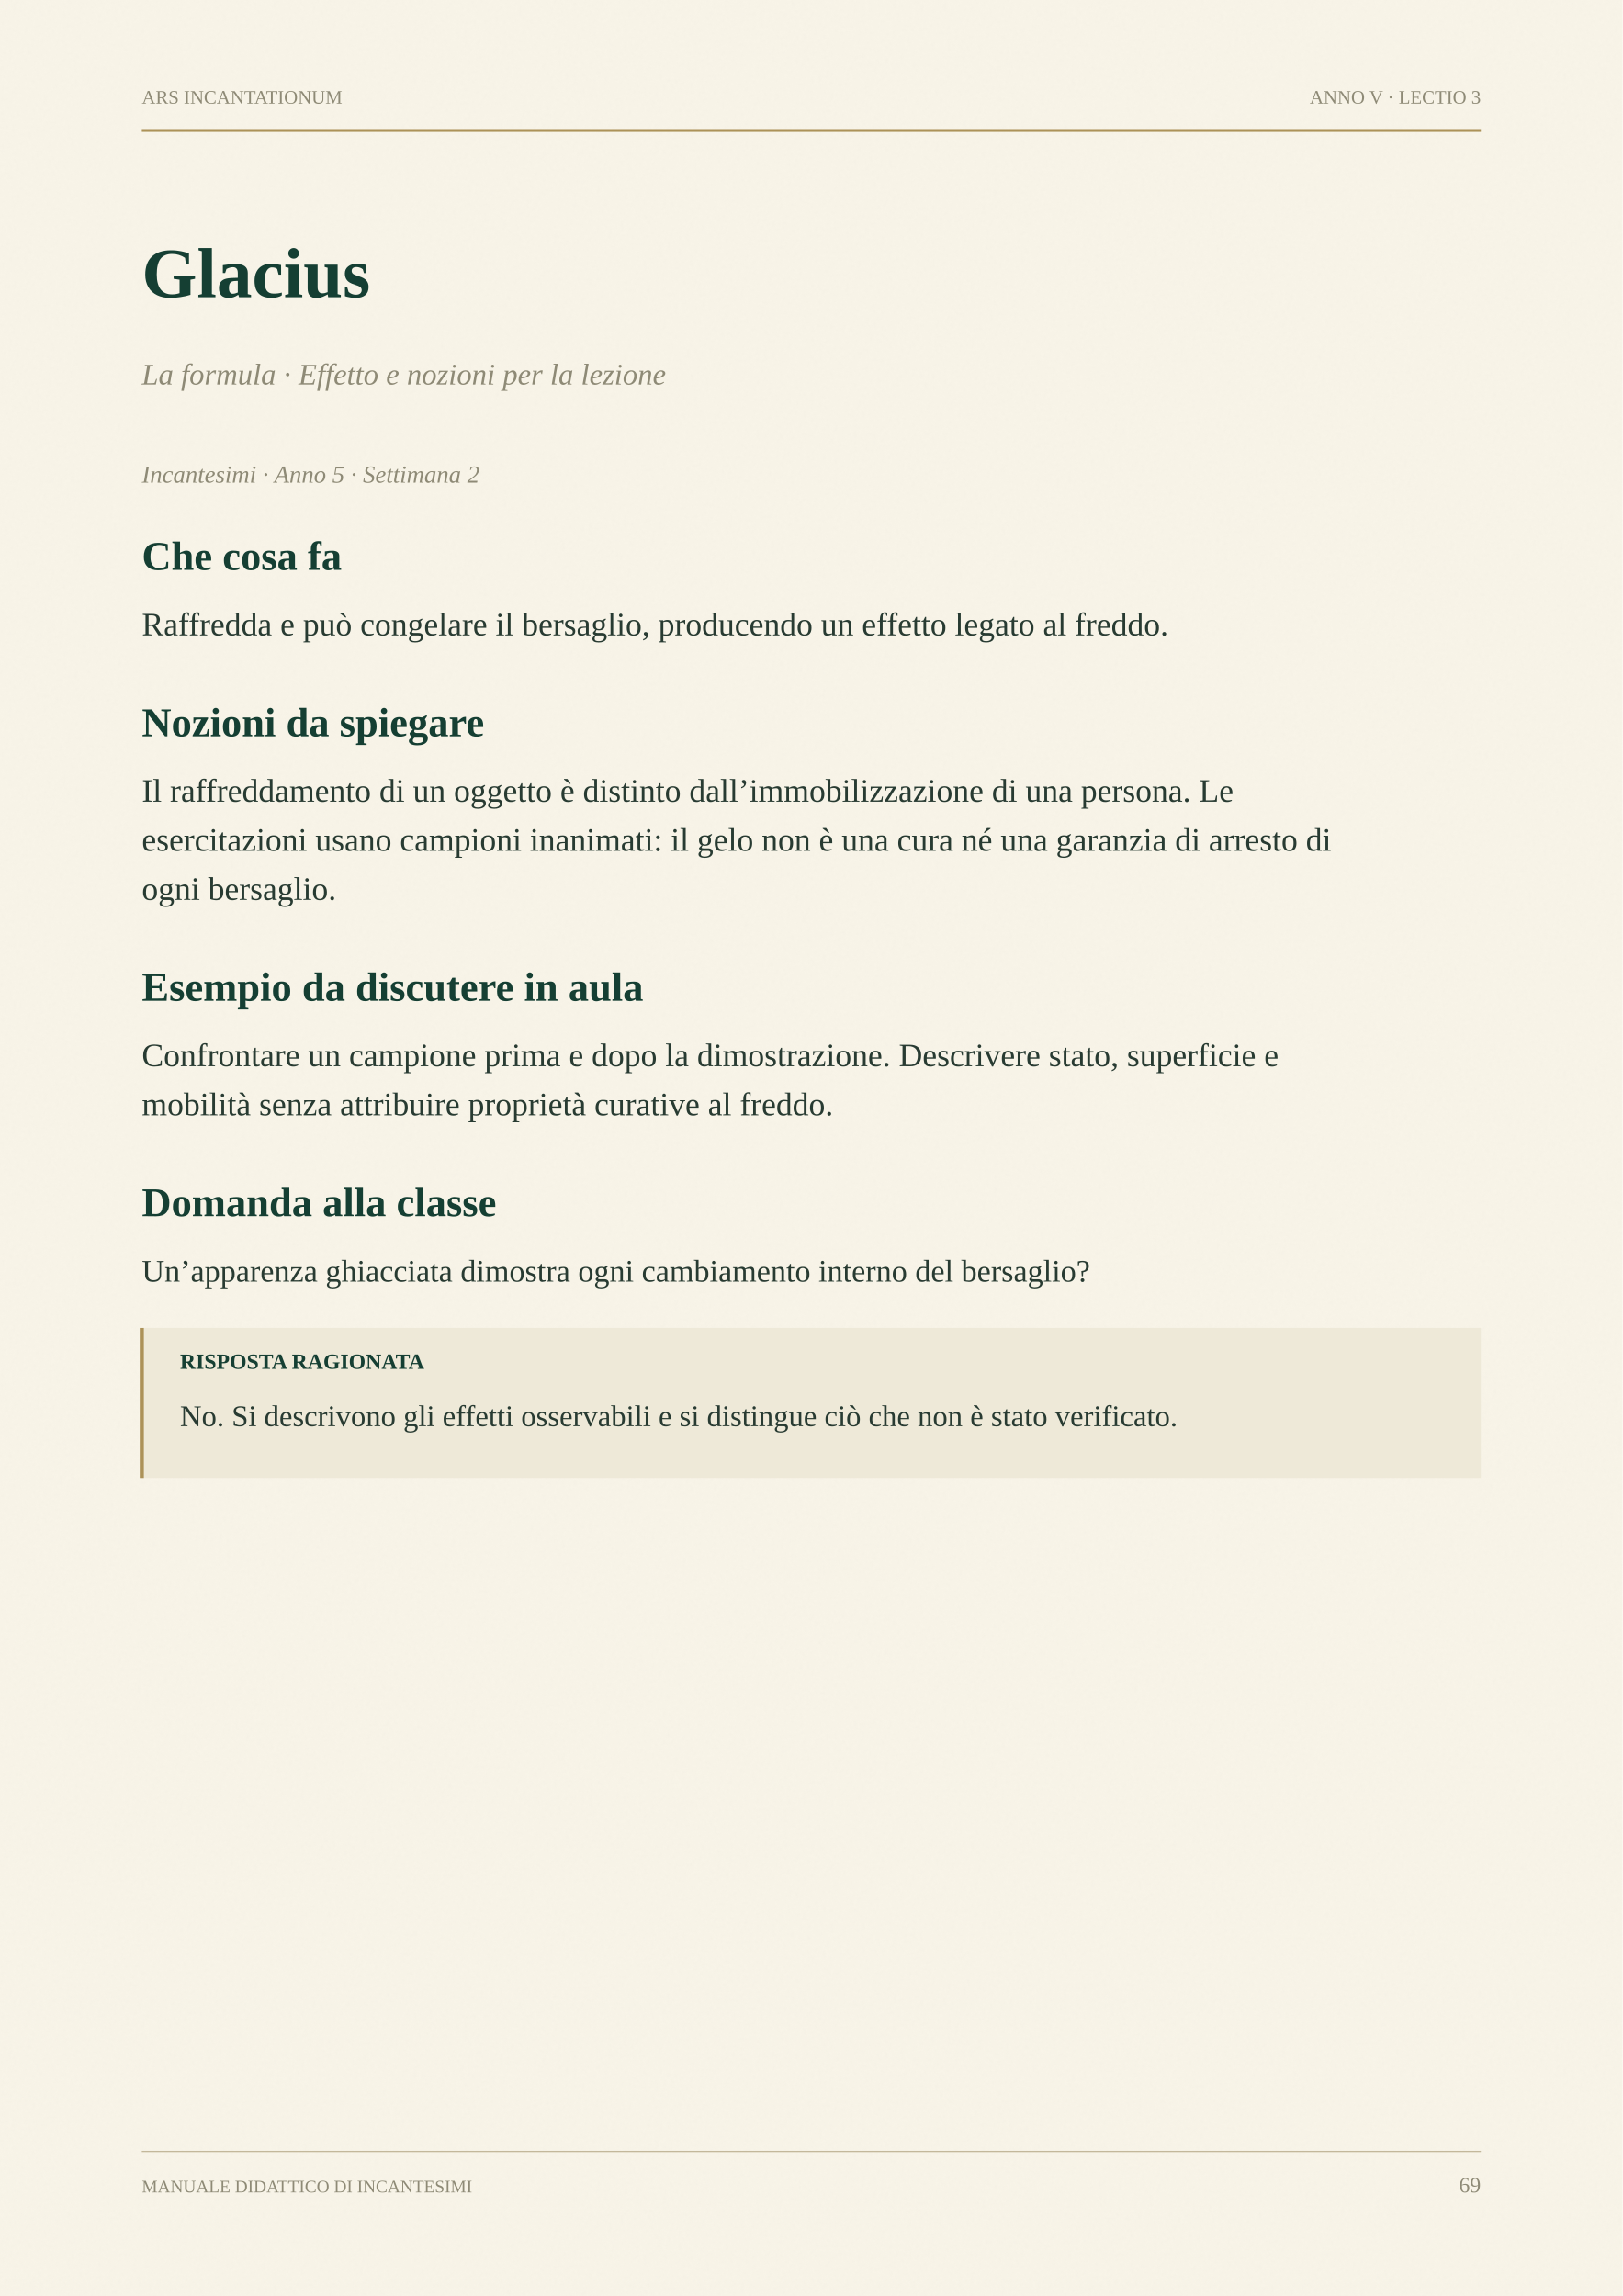
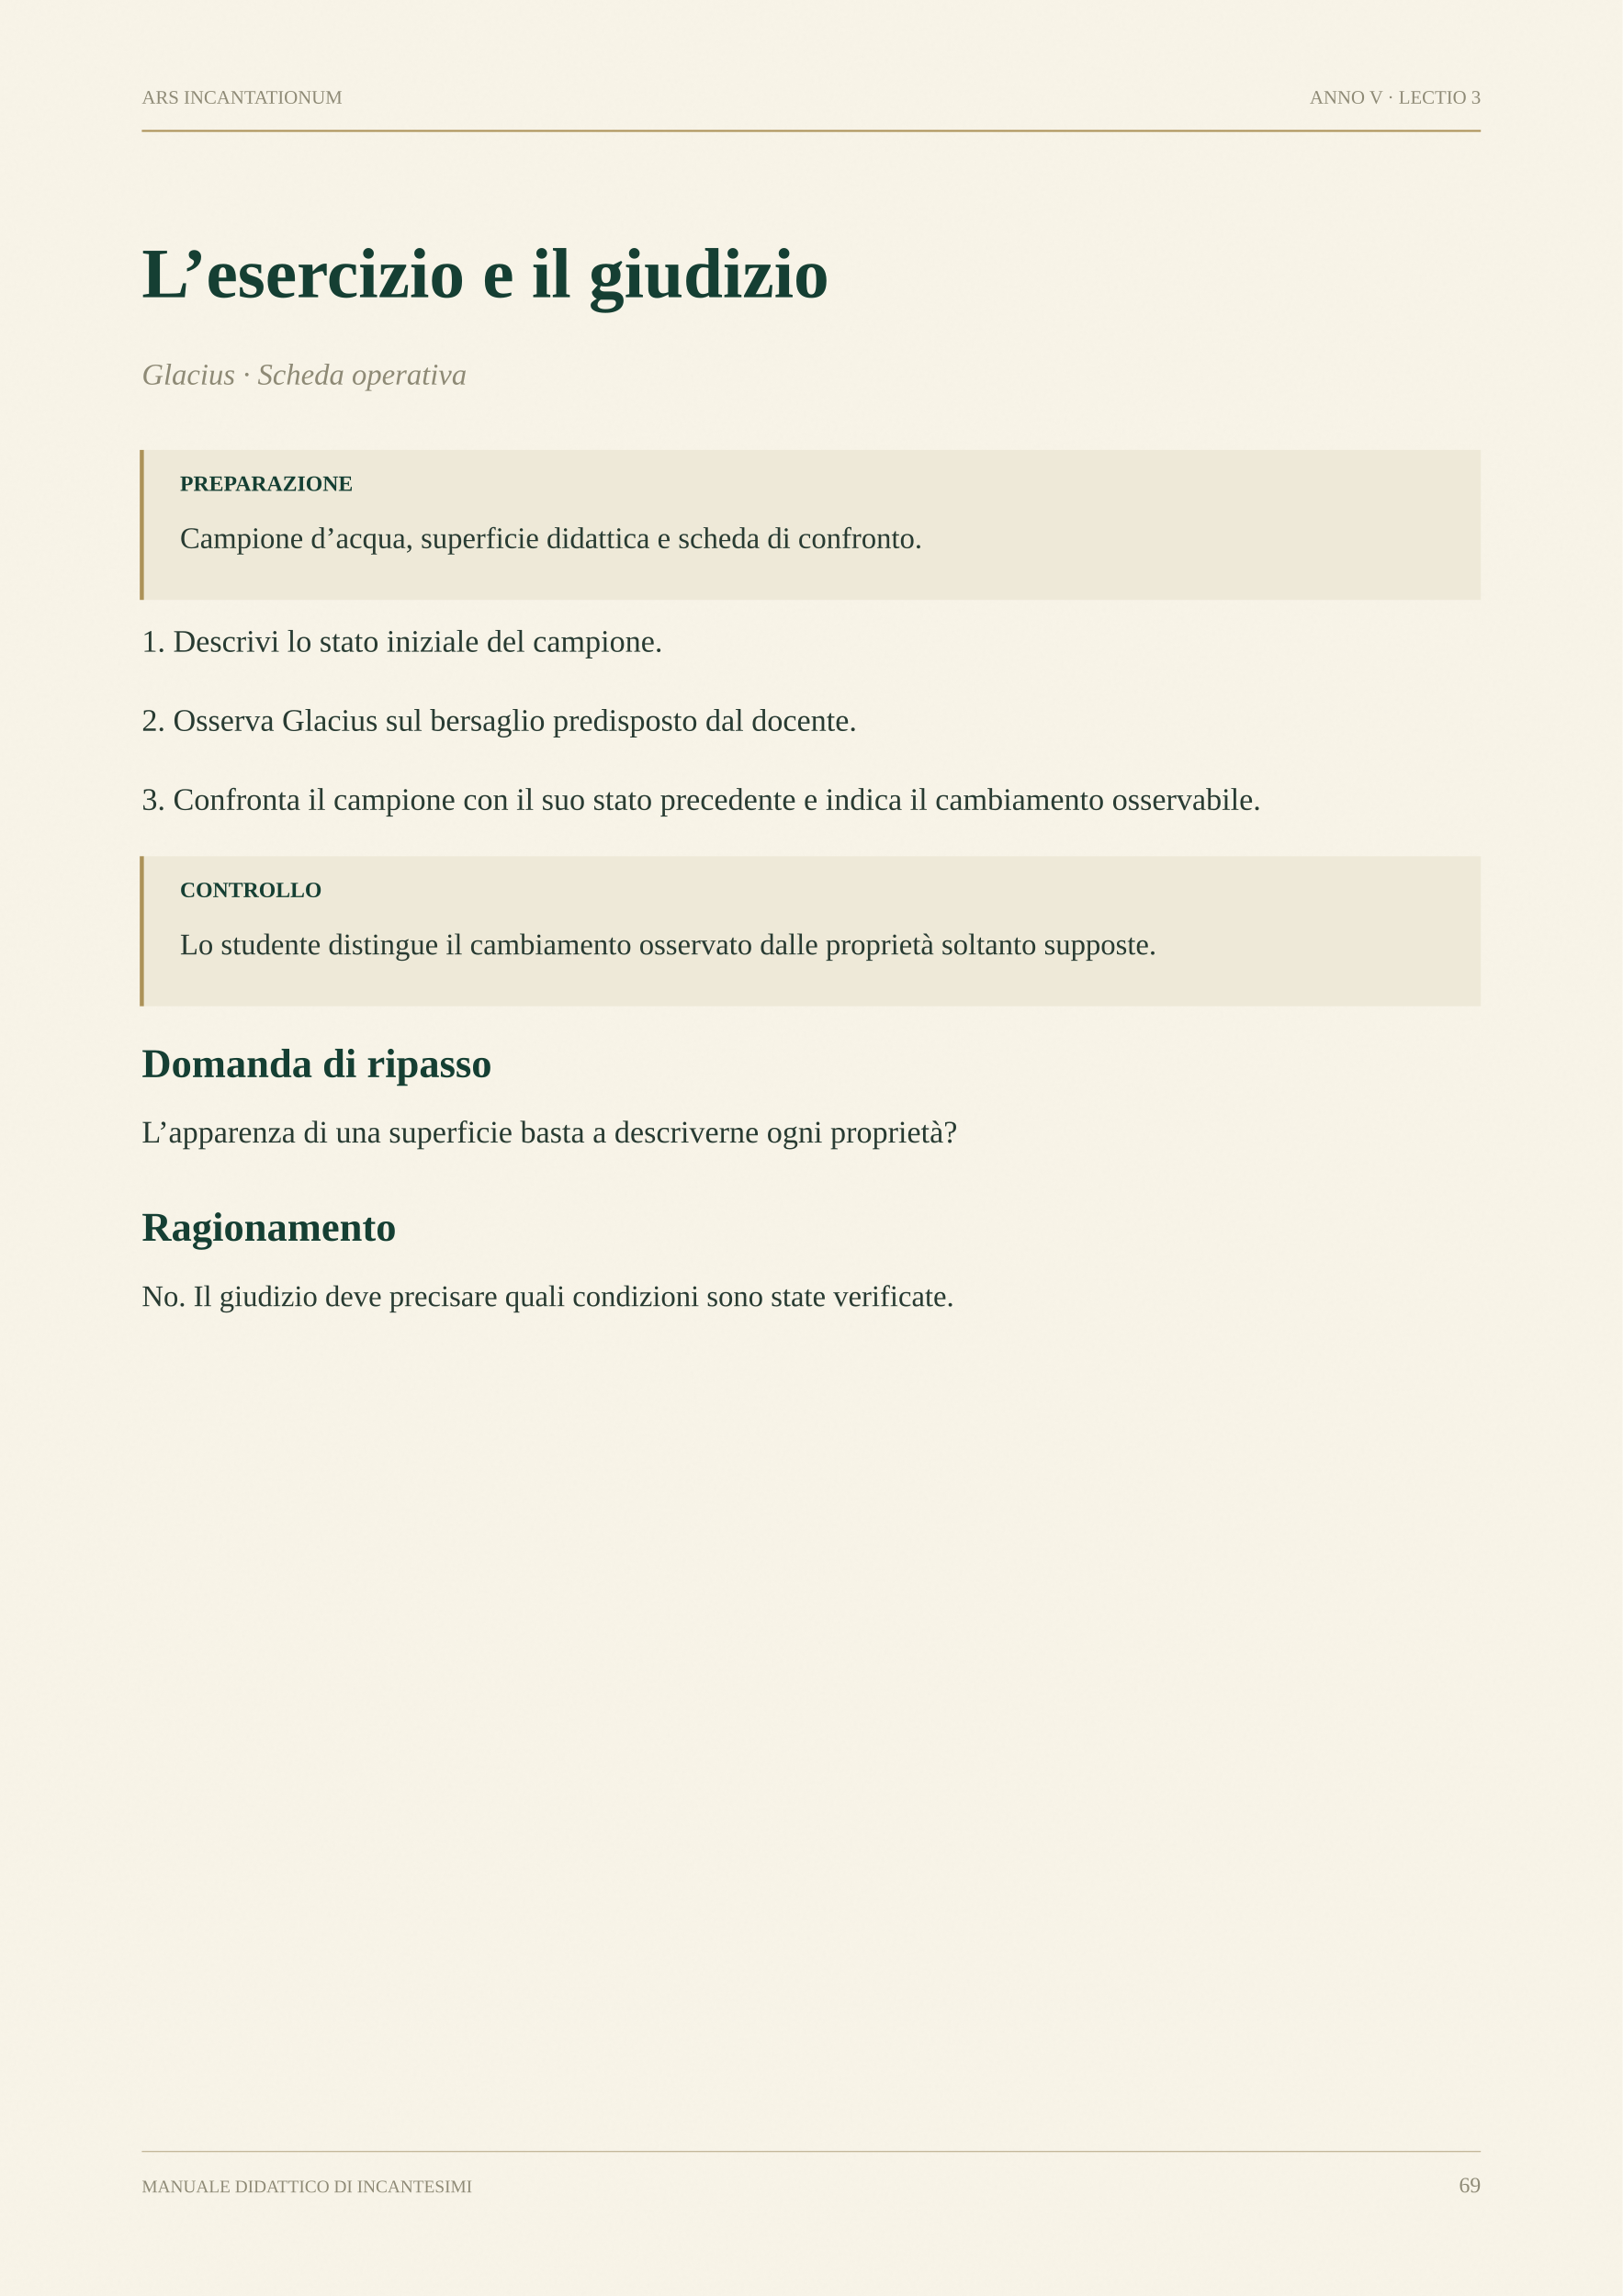
<svg xmlns="http://www.w3.org/2000/svg" width="595" height="842" viewBox="0 0 595 842">
  <defs>
    <filter id="grain">
      <feTurbulence type="fractalNoise" baseFrequency=".7" numOctaves="3" stitchTiles="stitch" />
      <feColorMatrix type="saturate" values="0" />
    </filter>
    <pattern id="paper" width="595" height="842" patternUnits="userSpaceOnUse">
      <rect width="595" height="842" filter="url(#grain)" opacity=".17" />
    </pattern>
    <linearGradient id="leather">
      <stop stop-color="#06271b" />
      <stop offset=".12" stop-color="#17583a" />
      <stop offset=".6" stop-color="#0c402a" />
      <stop offset="1" stop-color="#042015" />
    </linearGradient>
  </defs>
  <rect width="595" height="842" fill="#f8f4e8" />
  <rect width="595" height="842" fill="url(#paper)" opacity=".17" />
  <text x="52" y="38" font-family="Georgia, Times New Roman, serif" font-size="7" fill="#8e8a76">ARS INCANTATIONUM</text>
  <text x="543" y="38" font-family="Georgia, Times New Roman, serif" font-size="7" fill="#8e8a76" text-anchor="end">ANNO V · LECTIO 3</text>
  <path d="M52 48H543" stroke="#ac9258" stroke-width=".7" />
-   <text x="52" y="109" font-family="Georgia, Times New Roman, serif" font-size="26" fill="#153f33" font-weight="bold">Glacius</text>
-   <text x="52" y="141" font-family="Georgia, Times New Roman, serif" font-size="11" fill="#8e8a76" font-style="italic">La formula · Effetto e nozioni per la lezione</text>
-   <text x="52" y="177" font-family="Georgia, Times New Roman, serif" font-size="9" fill="#8e8a76" font-style="italic">Incantesimi · Anno 5 · Settimana 2</text>
-   <text x="52" y="209" font-family="Georgia, Times New Roman, serif" font-size="15" fill="#153f33" font-weight="bold">Che cosa fa</text>
-   <text x="52" y="233" font-family="Georgia, Times New Roman, serif" font-size="12" fill="#283b32">Raffredda e può congelare il bersaglio, producendo un effetto legato al freddo.</text>
-   <text x="52" y="270" font-family="Georgia, Times New Roman, serif" font-size="15" fill="#153f33" font-weight="bold">Nozioni da spiegare</text>
-   <text x="52" y="294" font-family="Georgia, Times New Roman, serif" font-size="12" fill="#283b32">Il raffreddamento di un oggetto è distinto dall’immobilizzazione di una persona. Le</text>
-   <text x="52" y="312" font-family="Georgia, Times New Roman, serif" font-size="12" fill="#283b32">esercitazioni usano campioni inanimati: il gelo non è una cura né una garanzia di arresto di</text>
-   <text x="52" y="330" font-family="Georgia, Times New Roman, serif" font-size="12" fill="#283b32">ogni bersaglio.</text>
-   <text x="52" y="367" font-family="Georgia, Times New Roman, serif" font-size="15" fill="#153f33" font-weight="bold">Esempio da discutere in aula</text>
-   <text x="52" y="391" font-family="Georgia, Times New Roman, serif" font-size="12" fill="#283b32">Confrontare un campione prima e dopo la dimostrazione. Descrivere stato, superficie e</text>
-   <text x="52" y="409" font-family="Georgia, Times New Roman, serif" font-size="12" fill="#283b32">mobilità senza attribuire proprietà curative al freddo.</text>
-   <text x="52" y="446" font-family="Georgia, Times New Roman, serif" font-size="15" fill="#153f33" font-weight="bold">Domanda alla classe</text>
-   <text x="52" y="470" font-family="Georgia, Times New Roman, serif" font-size="11.5" fill="#283b32">Un’apparenza ghiacciata dimostra ogni cambiamento interno del bersaglio?</text>
-   <rect x="52" y="487" width="491" height="55" fill="#eee9d8" />
-   <path d="M52 487v55" stroke="#ac9258" stroke-width="1.5" />
-   <text x="66" y="502" font-family="Georgia, Times New Roman, serif" font-size="8" fill="#153f33" font-weight="bold">RISPOSTA RAGIONATA</text>
-   <text x="66" y="523" font-family="Georgia, Times New Roman, serif" font-size="11" fill="#283b32">No. Si descrivono gli effetti osservabili e si distingue ciò che non è stato verificato.</text>
+   <text x="52" y="109" font-family="Georgia, Times New Roman, serif" font-size="26" fill="#153f33" font-weight="bold">L’esercizio e il giudizio</text>
+   <text x="52" y="141" font-family="Georgia, Times New Roman, serif" font-size="11" fill="#8e8a76" font-style="italic">Glacius · Scheda operativa</text>
+   <rect x="52" y="165" width="491" height="55" fill="#eee9d8" />
+   <path d="M52 165v55" stroke="#ac9258" stroke-width="1.5" />
+   <text x="66" y="180" font-family="Georgia, Times New Roman, serif" font-size="8" fill="#153f33" font-weight="bold">PREPARAZIONE</text>
+   <text x="66" y="201" font-family="Georgia, Times New Roman, serif" font-size="11" fill="#283b32">Campione d’acqua, superficie didattica e scheda di confronto.</text>
+   <text x="52" y="239" font-family="Georgia, Times New Roman, serif" font-size="11.5" fill="#283b32">1. Descrivi lo stato iniziale del campione.</text>
+   <text x="52" y="268" font-family="Georgia, Times New Roman, serif" font-size="11.5" fill="#283b32">2. Osserva Glacius sul bersaglio predisposto dal docente.</text>
+   <text x="52" y="297" font-family="Georgia, Times New Roman, serif" font-size="11.5" fill="#283b32">3. Confronta il campione con il suo stato precedente e indica il cambiamento osservabile.</text>
+   <rect x="52" y="314" width="491" height="55" fill="#eee9d8" />
+   <path d="M52 314v55" stroke="#ac9258" stroke-width="1.5" />
+   <text x="66" y="329" font-family="Georgia, Times New Roman, serif" font-size="8" fill="#153f33" font-weight="bold">CONTROLLO</text>
+   <text x="66" y="350" font-family="Georgia, Times New Roman, serif" font-size="11" fill="#283b32">Lo studente distingue il cambiamento osservato dalle proprietà soltanto supposte.</text>
+   <text x="52" y="395" font-family="Georgia, Times New Roman, serif" font-size="15" fill="#153f33" font-weight="bold">Domanda di ripasso</text>
+   <text x="52" y="419" font-family="Georgia, Times New Roman, serif" font-size="11.5" fill="#283b32">L’apparenza di una superficie basta a descriverne ogni proprietà?</text>
+   <text x="52" y="455" font-family="Georgia, Times New Roman, serif" font-size="15" fill="#153f33" font-weight="bold">Ragionamento</text>
+   <text x="52" y="479" font-family="Georgia, Times New Roman, serif" font-size="11" fill="#283b32">No. Il giudizio deve precisare quali condizioni sono state verificate.</text>
  <path d="M52 789H543" stroke="#c3b89b" stroke-width=".45" />
  <text x="52" y="804" font-family="Georgia, Times New Roman, serif" font-size="6.5" fill="#8e8a76">MANUALE DIDATTICO DI INCANTESIMI</text>
  <text x="543" y="804" font-family="Georgia, Times New Roman, serif" font-size="8" fill="#8e8a76" text-anchor="end">69</text>
</svg>
